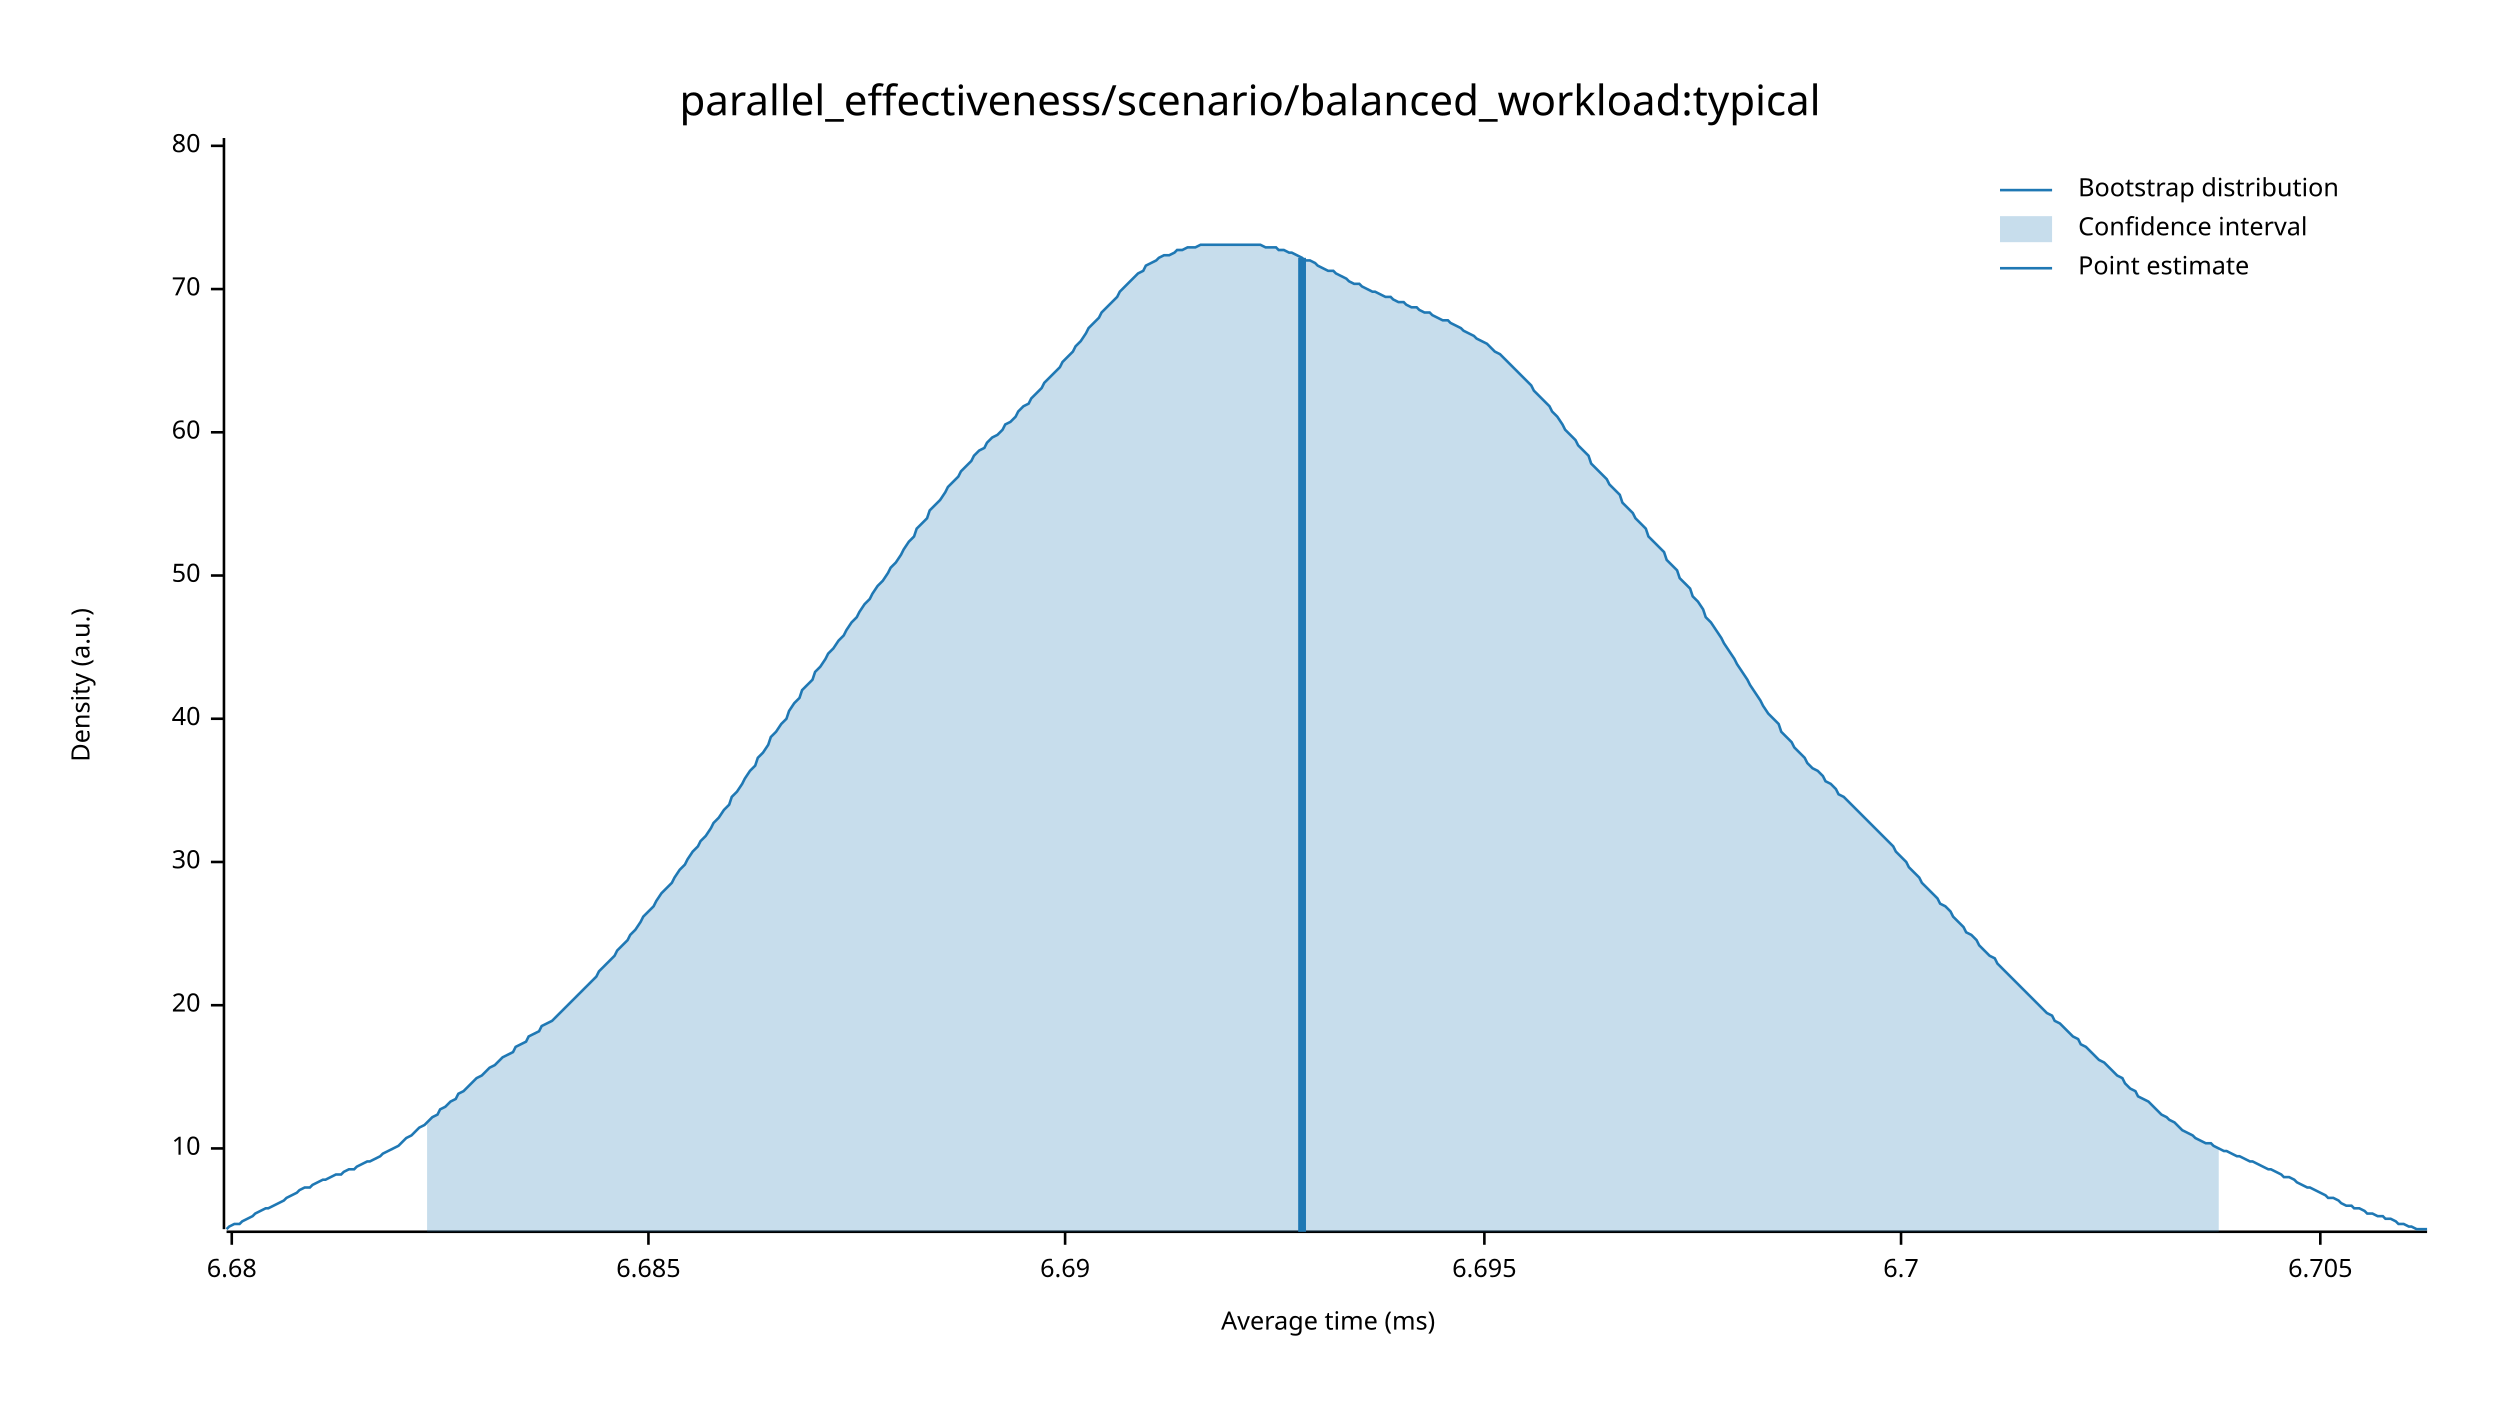
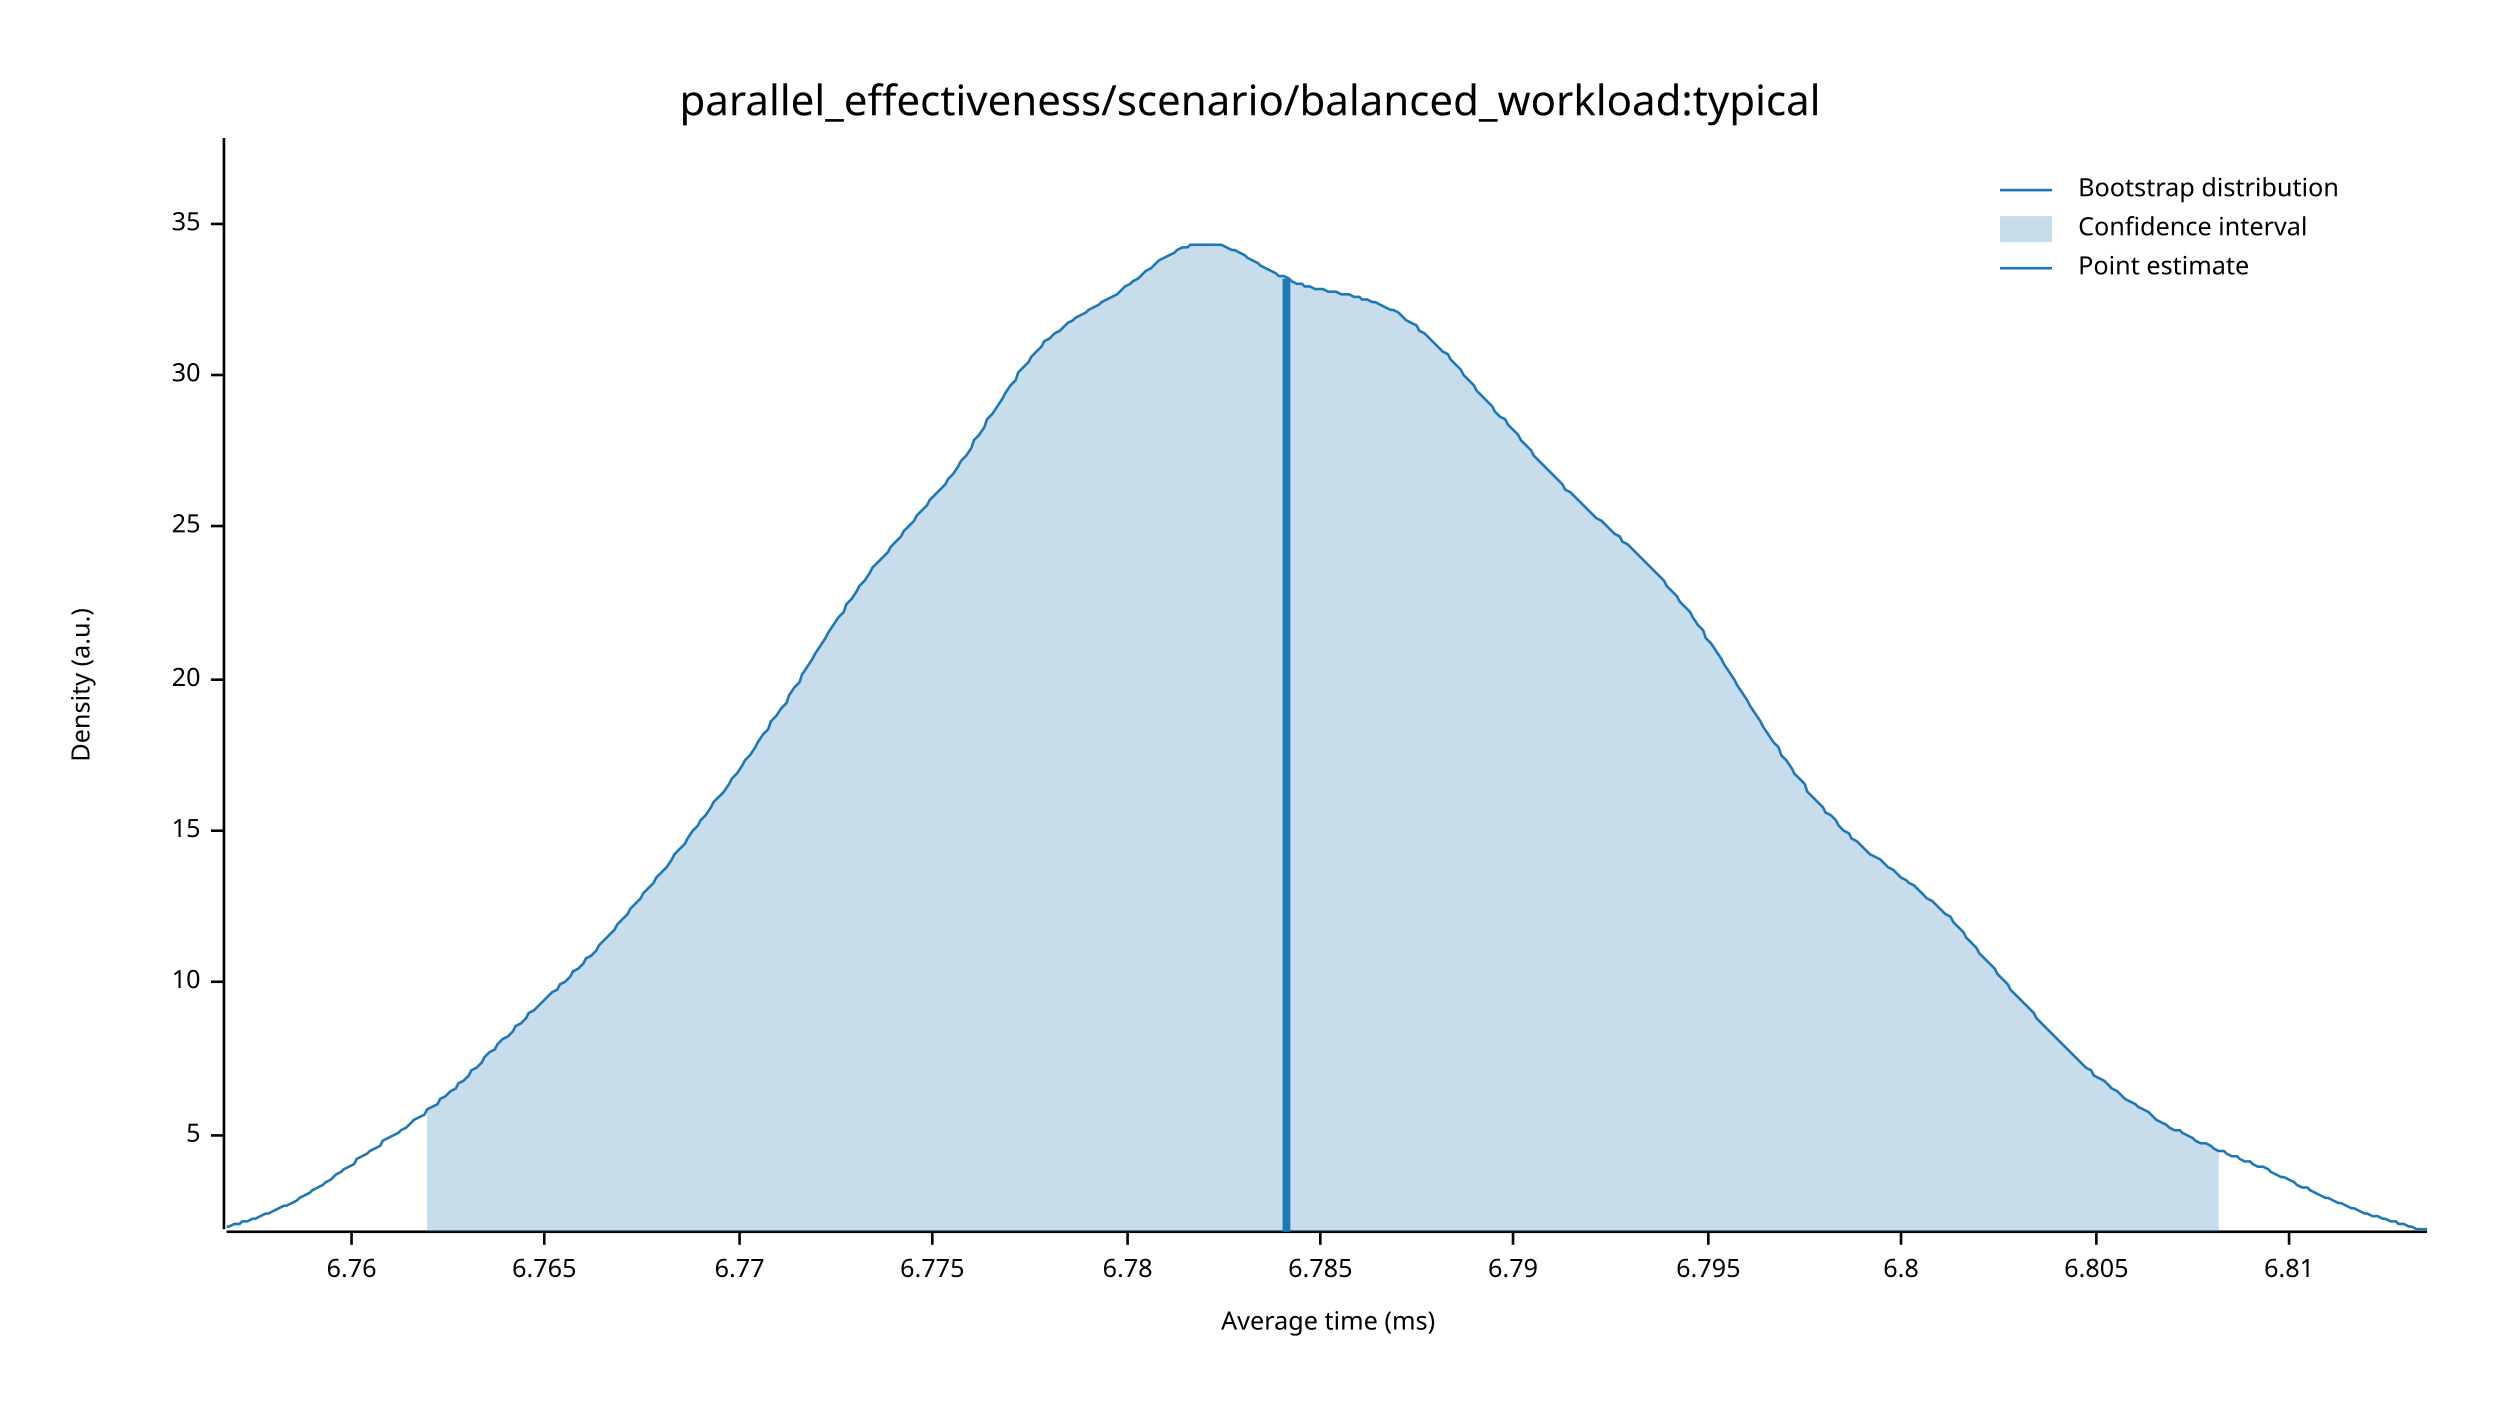
<svg xmlns="http://www.w3.org/2000/svg" width="960" height="540" viewBox="0 0 960 540">
  <text x="480" y="32" dy="0.76em" text-anchor="middle" font-family="sans-serif" font-size="16.129" opacity="1" fill="#000000">
parallel_effectiveness/scenario/balanced_workload:typical
</text>
  <text x="27" y="263" dy="0.76em" text-anchor="middle" font-family="sans-serif" font-size="9.677" opacity="1" fill="#000000" transform="rotate(270, 27, 263)">
Density (a.u.)
</text>
  <text x="510" y="513" dy="-0.5ex" text-anchor="middle" font-family="sans-serif" font-size="9.677" opacity="1" fill="#000000">
Average time (ms)
</text>
  <polyline fill="none" opacity="1" stroke="#000000" stroke-width="1" points="86,53 86,472 " />
-   <text x="77" y="441" dy="0.5ex" text-anchor="end" font-family="sans-serif" font-size="9.677" opacity="1" fill="#000000">
+   <text x="77" y="436" dy="0.5ex" text-anchor="end" font-family="sans-serif" font-size="9.677" opacity="1" fill="#000000">
+ 5
+ </text>
+   <polyline fill="none" opacity="1" stroke="#000000" stroke-width="1" points="81,436 86,436 " />
+   <text x="77" y="377" dy="0.5ex" text-anchor="end" font-family="sans-serif" font-size="9.677" opacity="1" fill="#000000">
10
</text>
-   <polyline fill="none" opacity="1" stroke="#000000" stroke-width="1" points="81,441 86,441 " />
-   <text x="77" y="386" dy="0.5ex" text-anchor="end" font-family="sans-serif" font-size="9.677" opacity="1" fill="#000000">
+   <polyline fill="none" opacity="1" stroke="#000000" stroke-width="1" points="81,377 86,377 " />
+   <text x="77" y="319" dy="0.5ex" text-anchor="end" font-family="sans-serif" font-size="9.677" opacity="1" fill="#000000">
+ 15
+ </text>
+   <polyline fill="none" opacity="1" stroke="#000000" stroke-width="1" points="81,319 86,319 " />
+   <text x="77" y="261" dy="0.5ex" text-anchor="end" font-family="sans-serif" font-size="9.677" opacity="1" fill="#000000">
20
</text>
-   <polyline fill="none" opacity="1" stroke="#000000" stroke-width="1" points="81,386 86,386 " />
-   <text x="77" y="331" dy="0.5ex" text-anchor="end" font-family="sans-serif" font-size="9.677" opacity="1" fill="#000000">
+   <polyline fill="none" opacity="1" stroke="#000000" stroke-width="1" points="81,261 86,261 " />
+   <text x="77" y="202" dy="0.5ex" text-anchor="end" font-family="sans-serif" font-size="9.677" opacity="1" fill="#000000">
+ 25
+ </text>
+   <polyline fill="none" opacity="1" stroke="#000000" stroke-width="1" points="81,202 86,202 " />
+   <text x="77" y="144" dy="0.5ex" text-anchor="end" font-family="sans-serif" font-size="9.677" opacity="1" fill="#000000">
30
</text>
-   <polyline fill="none" opacity="1" stroke="#000000" stroke-width="1" points="81,331 86,331 " />
-   <text x="77" y="276" dy="0.5ex" text-anchor="end" font-family="sans-serif" font-size="9.677" opacity="1" fill="#000000">
- 40
+   <polyline fill="none" opacity="1" stroke="#000000" stroke-width="1" points="81,144 86,144 " />
+   <text x="77" y="86" dy="0.5ex" text-anchor="end" font-family="sans-serif" font-size="9.677" opacity="1" fill="#000000">
+ 35
</text>
-   <polyline fill="none" opacity="1" stroke="#000000" stroke-width="1" points="81,276 86,276 " />
-   <text x="77" y="221" dy="0.5ex" text-anchor="end" font-family="sans-serif" font-size="9.677" opacity="1" fill="#000000">
- 50
+   <polyline fill="none" opacity="1" stroke="#000000" stroke-width="1" points="81,86 86,86 " />
+   <polyline fill="none" opacity="1" stroke="#000000" stroke-width="1" points="87,473 932,473 " />
+   <text x="135" y="483" dy="0.76em" text-anchor="middle" font-family="sans-serif" font-size="9.677" opacity="1" fill="#000000">
+ 6.76
</text>
-   <polyline fill="none" opacity="1" stroke="#000000" stroke-width="1" points="81,221 86,221 " />
-   <text x="77" y="166" dy="0.5ex" text-anchor="end" font-family="sans-serif" font-size="9.677" opacity="1" fill="#000000">
- 60
+   <polyline fill="none" opacity="1" stroke="#000000" stroke-width="1" points="135,473 135,478 " />
+   <text x="209" y="483" dy="0.76em" text-anchor="middle" font-family="sans-serif" font-size="9.677" opacity="1" fill="#000000">
+ 6.765
</text>
-   <polyline fill="none" opacity="1" stroke="#000000" stroke-width="1" points="81,166 86,166 " />
-   <text x="77" y="111" dy="0.5ex" text-anchor="end" font-family="sans-serif" font-size="9.677" opacity="1" fill="#000000">
- 70
+   <polyline fill="none" opacity="1" stroke="#000000" stroke-width="1" points="209,473 209,478 " />
+   <text x="284" y="483" dy="0.76em" text-anchor="middle" font-family="sans-serif" font-size="9.677" opacity="1" fill="#000000">
+ 6.77
</text>
-   <polyline fill="none" opacity="1" stroke="#000000" stroke-width="1" points="81,111 86,111 " />
-   <text x="77" y="56" dy="0.5ex" text-anchor="end" font-family="sans-serif" font-size="9.677" opacity="1" fill="#000000">
- 80
+   <polyline fill="none" opacity="1" stroke="#000000" stroke-width="1" points="284,473 284,478 " />
+   <text x="358" y="483" dy="0.76em" text-anchor="middle" font-family="sans-serif" font-size="9.677" opacity="1" fill="#000000">
+ 6.775
</text>
-   <polyline fill="none" opacity="1" stroke="#000000" stroke-width="1" points="81,56 86,56 " />
-   <polyline fill="none" opacity="1" stroke="#000000" stroke-width="1" points="87,473 932,473 " />
-   <text x="89" y="483" dy="0.76em" text-anchor="middle" font-family="sans-serif" font-size="9.677" opacity="1" fill="#000000">
- 6.68
+   <polyline fill="none" opacity="1" stroke="#000000" stroke-width="1" points="358,473 358,478 " />
+   <text x="433" y="483" dy="0.76em" text-anchor="middle" font-family="sans-serif" font-size="9.677" opacity="1" fill="#000000">
+ 6.78
</text>
-   <polyline fill="none" opacity="1" stroke="#000000" stroke-width="1" points="89,473 89,478 " />
-   <text x="249" y="483" dy="0.76em" text-anchor="middle" font-family="sans-serif" font-size="9.677" opacity="1" fill="#000000">
- 6.685
+   <polyline fill="none" opacity="1" stroke="#000000" stroke-width="1" points="433,473 433,478 " />
+   <text x="507" y="483" dy="0.76em" text-anchor="middle" font-family="sans-serif" font-size="9.677" opacity="1" fill="#000000">
+ 6.785
</text>
-   <polyline fill="none" opacity="1" stroke="#000000" stroke-width="1" points="249,473 249,478 " />
-   <text x="409" y="483" dy="0.76em" text-anchor="middle" font-family="sans-serif" font-size="9.677" opacity="1" fill="#000000">
- 6.69
+   <polyline fill="none" opacity="1" stroke="#000000" stroke-width="1" points="507,473 507,478 " />
+   <text x="581" y="483" dy="0.76em" text-anchor="middle" font-family="sans-serif" font-size="9.677" opacity="1" fill="#000000">
+ 6.79
</text>
-   <polyline fill="none" opacity="1" stroke="#000000" stroke-width="1" points="409,473 409,478 " />
-   <text x="570" y="483" dy="0.76em" text-anchor="middle" font-family="sans-serif" font-size="9.677" opacity="1" fill="#000000">
- 6.695
+   <polyline fill="none" opacity="1" stroke="#000000" stroke-width="1" points="581,473 581,478 " />
+   <text x="656" y="483" dy="0.76em" text-anchor="middle" font-family="sans-serif" font-size="9.677" opacity="1" fill="#000000">
+ 6.795
</text>
-   <polyline fill="none" opacity="1" stroke="#000000" stroke-width="1" points="570,473 570,478 " />
+   <polyline fill="none" opacity="1" stroke="#000000" stroke-width="1" points="656,473 656,478 " />
  <text x="730" y="483" dy="0.76em" text-anchor="middle" font-family="sans-serif" font-size="9.677" opacity="1" fill="#000000">
- 6.7
+ 6.8
</text>
  <polyline fill="none" opacity="1" stroke="#000000" stroke-width="1" points="730,473 730,478 " />
-   <text x="891" y="483" dy="0.76em" text-anchor="middle" font-family="sans-serif" font-size="9.677" opacity="1" fill="#000000">
- 6.705
+   <text x="805" y="483" dy="0.76em" text-anchor="middle" font-family="sans-serif" font-size="9.677" opacity="1" fill="#000000">
+ 6.805
</text>
-   <polyline fill="none" opacity="1" stroke="#000000" stroke-width="1" points="891,473 891,478 " />
-   <polyline fill="none" opacity="1" stroke="#1F78B4" stroke-width="1" points="87,472 88,471 90,470 92,470 93,469 95,468 97,467 98,466 100,465 102,464 103,464 105,463 107,462 109,461 110,460 112,459 114,458 115,457 117,456 119,456 120,455 122,454 124,453 125,453 127,452 129,451 131,451 132,450 134,449 136,449 137,448 139,447 141,446 142,446 144,445 146,444 147,443 149,442 151,441 153,440 154,439 156,437 158,436 159,435 161,433 163,432 164,431 166,429 168,428 169,426 171,425 173,423 175,422 176,420 178,419 180,417 181,416 183,414 185,413 186,412 188,410 190,409 191,408 193,406 195,405 197,404 198,402 200,401 202,400 203,398 205,397 207,396 208,394 210,393 212,392 214,390 215,389 217,387 219,385 220,384 222,382 224,380 225,379 227,377 229,375 230,373 232,371 234,369 236,367 237,365 239,363 241,361 242,359 244,357 246,354 247,352 249,350 251,348 252,346 254,343 256,341 258,339 259,337 261,334 263,332 264,330 266,327 268,325 269,323 271,321 273,318 274,316 276,314 278,311 280,309 281,306 283,304 285,301 286,299 288,296 290,294 291,291 293,289 295,286 296,283 298,281 300,278 302,276 303,273 305,270 307,268 308,265 310,263 312,261 313,258 315,256 317,253 318,251 320,249 322,246 324,244 325,242 327,239 329,237 330,235 332,232 334,230 335,228 337,225 339,223 341,220 342,218 344,216 346,213 347,211 349,208 351,206 352,203 354,201 356,199 357,196 359,194 361,192 363,189 364,187 366,185 368,183 369,181 371,179 373,177 374,175 376,173 378,172 379,170 381,168 383,167 385,165 386,163 388,162 390,160 391,158 393,156 395,155 396,153 398,151 400,149 401,147 403,145 405,143 407,141 408,139 410,137 412,135 413,133 415,131 417,128 418,126 420,124 422,122 423,120 425,118 427,116 429,114 430,112 432,110 434,108 435,107 437,105 439,104 440,102 442,101 444,100 445,99 447,98 449,98 451,97 452,96 454,96 456,95 457,95 459,95 461,94 462,94 464,94 466,94 468,94 469,94 471,94 473,94 474,94 476,94 478,94 479,94 481,94 483,94 484,94 486,95 488,95 490,95 491,96 493,96 495,97 496,97 498,98 500,99 501,100 503,100 505,101 506,102 508,103 510,104 512,104 513,105 515,106 517,107 518,108 520,109 522,109 523,110 525,111 527,112 528,112 530,113 532,114 534,114 535,115 537,116 539,116 540,117 542,118 544,118 545,119 547,120 549,120 550,121 552,122 554,123 556,123 557,124 559,125 561,126 562,127 564,128 566,129 567,130 569,131 571,132 573,134 574,135 576,136 578,138 579,139 581,141 583,143 584,144 586,146 588,148 589,150 591,152 593,154 595,156 596,158 598,160 600,163 601,165 603,167 605,169 606,171 608,173 610,175 611,178 613,180 615,182 617,184 618,186 620,188 622,190 623,193 625,195 627,197 628,199 630,201 632,203 633,206 635,208 637,210 639,212 640,215 642,217 644,219 645,222 647,224 649,226 650,229 652,231 654,234 655,237 657,239 659,242 661,245 662,247 664,250 666,253 667,255 669,258 671,261 672,263 674,266 676,269 677,271 679,274 681,276 683,278 684,281 686,283 688,285 689,287 691,289 693,291 694,293 696,295 698,296 700,298 701,300 703,301 705,303 706,305 708,306 710,308 711,309 713,311 715,313 716,314 718,316 720,318 722,320 723,321 725,323 727,325 728,327 730,329 732,331 733,333 735,335 737,337 738,339 740,341 742,343 744,345 745,347 747,348 749,350 750,352 752,354 754,356 755,358 757,359 759,361 760,363 762,365 764,367 766,368 767,370 769,372 771,374 772,375 774,377 776,379 777,380 779,382 781,384 782,385 784,387 786,389 788,390 789,392 791,393 793,395 794,396 796,398 798,399 799,401 801,402 803,404 804,405 806,407 808,408 810,410 811,411 813,413 815,414 816,416 818,418 820,419 821,421 823,422 825,423 827,425 828,426 830,428 832,429 833,430 835,431 837,433 838,434 840,435 842,436 843,437 845,438 847,439 849,439 850,440 852,441 854,442 855,442 857,443 859,444 860,444 862,445 864,446 865,446 867,447 869,448 871,449 872,449 874,450 876,451 877,452 879,452 881,453 882,454 884,455 886,456 887,456 889,457 891,458 893,459 894,460 896,460 898,461 899,462 901,463 903,463 904,464 906,464 908,465 909,466 911,466 913,467 915,467 916,468 918,468 920,469 921,470 923,470 925,471 926,471 928,472 930,472 932,472 " />
-   <polygon opacity="0.25" fill="#1F78B4" points="164,431 166,429 168,428 169,426 171,425 173,423 175,422 176,420 178,419 180,417 181,416 183,414 185,413 186,412 188,410 190,409 191,408 193,406 195,405 197,404 198,402 200,401 202,400 203,398 205,397 207,396 208,394 210,393 212,392 214,390 215,389 217,387 219,385 220,384 222,382 224,380 225,379 227,377 229,375 230,373 232,371 234,369 236,367 237,365 239,363 241,361 242,359 244,357 246,354 247,352 249,350 251,348 252,346 254,343 256,341 258,339 259,337 261,334 263,332 264,330 266,327 268,325 269,323 271,321 273,318 274,316 276,314 278,311 280,309 281,306 283,304 285,301 286,299 288,296 290,294 291,291 293,289 295,286 296,283 298,281 300,278 302,276 303,273 305,270 307,268 308,265 310,263 312,261 313,258 315,256 317,253 318,251 320,249 322,246 324,244 325,242 327,239 329,237 330,235 332,232 334,230 335,228 337,225 339,223 341,220 342,218 344,216 346,213 347,211 349,208 351,206 352,203 354,201 356,199 357,196 359,194 361,192 363,189 364,187 366,185 368,183 369,181 371,179 373,177 374,175 376,173 378,172 379,170 381,168 383,167 385,165 386,163 388,162 390,160 391,158 393,156 395,155 396,153 398,151 400,149 401,147 403,145 405,143 407,141 408,139 410,137 412,135 413,133 415,131 417,128 418,126 420,124 422,122 423,120 425,118 427,116 429,114 430,112 432,110 434,108 435,107 437,105 439,104 440,102 442,101 444,100 445,99 447,98 449,98 451,97 452,96 454,96 456,95 457,95 459,95 461,94 462,94 464,94 466,94 468,94 469,94 471,94 473,94 474,94 476,94 478,94 479,94 481,94 483,94 484,94 486,95 488,95 490,95 491,96 493,96 495,97 496,97 498,98 500,99 501,100 503,100 505,101 506,102 508,103 510,104 512,104 513,105 515,106 517,107 518,108 520,109 522,109 523,110 525,111 527,112 528,112 530,113 532,114 534,114 535,115 537,116 539,116 540,117 542,118 544,118 545,119 547,120 549,120 550,121 552,122 554,123 556,123 557,124 559,125 561,126 562,127 564,128 566,129 567,130 569,131 571,132 573,134 574,135 576,136 578,138 579,139 581,141 583,143 584,144 586,146 588,148 589,150 591,152 593,154 595,156 596,158 598,160 600,163 601,165 603,167 605,169 606,171 608,173 610,175 611,178 613,180 615,182 617,184 618,186 620,188 622,190 623,193 625,195 627,197 628,199 630,201 632,203 633,206 635,208 637,210 639,212 640,215 642,217 644,219 645,222 647,224 649,226 650,229 652,231 654,234 655,237 657,239 659,242 661,245 662,247 664,250 666,253 667,255 669,258 671,261 672,263 674,266 676,269 677,271 679,274 681,276 683,278 684,281 686,283 688,285 689,287 691,289 693,291 694,293 696,295 698,296 700,298 701,300 703,301 705,303 706,305 708,306 710,308 711,309 713,311 715,313 716,314 718,316 720,318 722,320 723,321 725,323 727,325 728,327 730,329 732,331 733,333 735,335 737,337 738,339 740,341 742,343 744,345 745,347 747,348 749,350 750,352 752,354 754,356 755,358 757,359 759,361 760,363 762,365 764,367 766,368 767,370 769,372 771,374 772,375 774,377 776,379 777,380 779,382 781,384 782,385 784,387 786,389 788,390 789,392 791,393 793,395 794,396 796,398 798,399 799,401 801,402 803,404 804,405 806,407 808,408 810,410 811,411 813,413 815,414 816,416 818,418 820,419 821,421 823,422 825,423 827,425 828,426 830,428 832,429 833,430 835,431 837,433 838,434 840,435 842,436 843,437 845,438 847,439 849,439 850,440 852,441 852,473 164,473 " />
-   <polyline fill="none" opacity="1" stroke="#1F78B4" stroke-width="3" points="500,473 500,99 " />
+   <polyline fill="none" opacity="1" stroke="#000000" stroke-width="1" points="805,473 805,478 " />
+   <text x="879" y="483" dy="0.76em" text-anchor="middle" font-family="sans-serif" font-size="9.677" opacity="1" fill="#000000">
+ 6.81
+ </text>
+   <polyline fill="none" opacity="1" stroke="#000000" stroke-width="1" points="879,473 879,478 " />
+   <polyline fill="none" opacity="1" stroke="#1F78B4" stroke-width="1" points="87,471 88,471 90,470 92,470 93,469 95,469 97,468 98,468 100,467 102,466 103,466 105,465 107,464 109,463 110,463 112,462 114,461 115,460 117,459 119,458 120,457 122,456 124,455 125,454 127,453 129,451 131,450 132,449 134,448 136,447 137,445 139,444 141,443 142,442 144,441 146,440 147,438 149,437 151,436 153,435 154,434 156,433 158,431 159,430 161,429 163,428 164,426 166,425 168,424 169,422 171,421 173,419 175,418 176,416 178,415 180,413 181,411 183,410 185,408 186,406 188,404 190,403 191,401 193,399 195,398 197,396 198,394 200,393 202,391 203,389 205,388 207,386 208,385 210,383 212,381 214,380 215,378 217,377 219,375 220,373 222,372 224,370 225,368 227,367 229,365 230,363 232,361 234,359 236,357 237,355 239,353 241,351 242,349 244,347 246,345 247,343 249,341 251,339 252,337 254,335 256,333 258,330 259,328 261,326 263,324 264,322 266,319 268,317 269,315 271,313 273,310 274,308 276,306 278,304 280,301 281,299 283,297 285,294 286,292 288,290 290,287 291,285 293,282 295,280 296,277 298,275 300,272 302,270 303,267 305,264 307,262 308,259 310,256 312,253 313,251 315,248 317,245 318,243 320,240 322,237 324,235 325,232 327,230 329,227 330,225 332,223 334,220 335,218 337,216 339,214 341,212 342,210 344,208 346,206 347,204 349,202 351,200 352,198 354,196 356,194 357,192 359,190 361,188 363,186 364,184 366,182 368,179 369,177 371,175 373,172 374,169 376,167 378,164 379,161 381,159 383,156 385,153 386,151 388,148 390,146 391,143 393,141 395,139 396,137 398,135 400,133 401,131 403,130 405,128 407,127 408,126 410,124 412,123 413,122 415,121 417,120 418,119 420,118 422,117 423,116 425,115 427,114 429,113 430,112 432,110 434,109 435,108 437,107 439,105 440,104 442,103 444,101 445,100 447,99 449,98 451,97 452,96 454,95 456,95 457,94 459,94 461,94 462,94 464,94 466,94 468,94 469,94 471,95 473,96 474,96 476,97 478,98 479,99 481,100 483,101 484,102 486,103 488,104 490,105 491,106 493,106 495,107 496,108 498,109 500,109 501,110 503,110 505,111 506,111 508,111 510,112 512,112 513,112 515,113 517,113 518,113 520,114 522,114 523,115 525,115 527,116 528,116 530,117 532,118 534,119 535,119 537,120 539,122 540,123 542,124 544,125 545,127 547,128 549,130 550,131 552,133 554,135 556,136 557,138 559,140 561,142 562,144 564,146 566,148 567,150 569,152 571,154 573,156 574,158 576,160 578,161 579,163 581,165 583,167 584,169 586,171 588,173 589,175 591,177 593,179 595,181 596,182 598,184 600,186 601,188 603,189 605,191 606,192 608,194 610,196 611,197 613,199 615,200 617,202 618,203 620,205 622,206 623,208 625,209 627,211 628,212 630,214 632,216 633,217 635,219 637,221 639,223 640,225 642,227 644,229 645,231 647,233 649,235 650,237 652,240 654,242 655,245 657,247 659,250 661,253 662,255 664,258 666,261 667,263 669,266 671,269 672,271 674,274 676,277 677,279 679,282 681,285 683,287 684,290 686,292 688,295 689,297 691,299 693,301 694,304 696,306 698,308 700,310 701,312 703,313 705,315 706,317 708,319 710,320 711,322 713,323 715,325 716,326 718,328 720,329 722,330 723,331 725,333 727,334 728,335 730,337 732,338 733,339 735,340 737,342 738,343 740,345 742,346 744,348 745,349 747,351 749,352 750,354 752,356 754,358 755,360 757,362 759,364 760,366 762,368 764,370 766,372 767,374 769,376 771,378 772,380 774,382 776,384 777,385 779,387 781,389 782,391 784,393 786,395 788,397 789,398 791,400 793,402 794,403 796,405 798,407 799,408 801,410 803,411 804,413 806,414 808,415 810,417 811,418 813,419 815,421 816,422 818,423 820,424 821,425 823,426 825,427 827,429 828,430 830,431 832,432 833,433 835,434 837,434 838,435 840,436 842,437 843,438 845,439 847,439 849,440 850,441 852,442 854,442 855,443 857,444 859,444 860,445 862,446 864,446 865,447 867,448 869,448 871,449 872,450 874,451 876,452 877,452 879,453 881,454 882,455 884,456 886,456 887,457 889,458 891,459 893,460 894,460 896,461 898,462 899,462 901,463 903,464 904,464 906,465 908,466 909,466 911,467 913,467 915,468 916,468 918,469 920,469 921,470 923,470 925,471 926,471 928,472 930,472 932,472 " />
+   <polygon opacity="0.25" fill="#1F78B4" points="164,426 166,425 168,424 169,422 171,421 173,419 175,418 176,416 178,415 180,413 181,411 183,410 185,408 186,406 188,404 190,403 191,401 193,399 195,398 197,396 198,394 200,393 202,391 203,389 205,388 207,386 208,385 210,383 212,381 214,380 215,378 217,377 219,375 220,373 222,372 224,370 225,368 227,367 229,365 230,363 232,361 234,359 236,357 237,355 239,353 241,351 242,349 244,347 246,345 247,343 249,341 251,339 252,337 254,335 256,333 258,330 259,328 261,326 263,324 264,322 266,319 268,317 269,315 271,313 273,310 274,308 276,306 278,304 280,301 281,299 283,297 285,294 286,292 288,290 290,287 291,285 293,282 295,280 296,277 298,275 300,272 302,270 303,267 305,264 307,262 308,259 310,256 312,253 313,251 315,248 317,245 318,243 320,240 322,237 324,235 325,232 327,230 329,227 330,225 332,223 334,220 335,218 337,216 339,214 341,212 342,210 344,208 346,206 347,204 349,202 351,200 352,198 354,196 356,194 357,192 359,190 361,188 363,186 364,184 366,182 368,179 369,177 371,175 373,172 374,169 376,167 378,164 379,161 381,159 383,156 385,153 386,151 388,148 390,146 391,143 393,141 395,139 396,137 398,135 400,133 401,131 403,130 405,128 407,127 408,126 410,124 412,123 413,122 415,121 417,120 418,119 420,118 422,117 423,116 425,115 427,114 429,113 430,112 432,110 434,109 435,108 437,107 439,105 440,104 442,103 444,101 445,100 447,99 449,98 451,97 452,96 454,95 456,95 457,94 459,94 461,94 462,94 464,94 466,94 468,94 469,94 471,95 473,96 474,96 476,97 478,98 479,99 481,100 483,101 484,102 486,103 488,104 490,105 491,106 493,106 495,107 496,108 498,109 500,109 501,110 503,110 505,111 506,111 508,111 510,112 512,112 513,112 515,113 517,113 518,113 520,114 522,114 523,115 525,115 527,116 528,116 530,117 532,118 534,119 535,119 537,120 539,122 540,123 542,124 544,125 545,127 547,128 549,130 550,131 552,133 554,135 556,136 557,138 559,140 561,142 562,144 564,146 566,148 567,150 569,152 571,154 573,156 574,158 576,160 578,161 579,163 581,165 583,167 584,169 586,171 588,173 589,175 591,177 593,179 595,181 596,182 598,184 600,186 601,188 603,189 605,191 606,192 608,194 610,196 611,197 613,199 615,200 617,202 618,203 620,205 622,206 623,208 625,209 627,211 628,212 630,214 632,216 633,217 635,219 637,221 639,223 640,225 642,227 644,229 645,231 647,233 649,235 650,237 652,240 654,242 655,245 657,247 659,250 661,253 662,255 664,258 666,261 667,263 669,266 671,269 672,271 674,274 676,277 677,279 679,282 681,285 683,287 684,290 686,292 688,295 689,297 691,299 693,301 694,304 696,306 698,308 700,310 701,312 703,313 705,315 706,317 708,319 710,320 711,322 713,323 715,325 716,326 718,328 720,329 722,330 723,331 725,333 727,334 728,335 730,337 732,338 733,339 735,340 737,342 738,343 740,345 742,346 744,348 745,349 747,351 749,352 750,354 752,356 754,358 755,360 757,362 759,364 760,366 762,368 764,370 766,372 767,374 769,376 771,378 772,380 774,382 776,384 777,385 779,387 781,389 782,391 784,393 786,395 788,397 789,398 791,400 793,402 794,403 796,405 798,407 799,408 801,410 803,411 804,413 806,414 808,415 810,417 811,418 813,419 815,421 816,422 818,423 820,424 821,425 823,426 825,427 827,429 828,430 830,431 832,432 833,433 835,434 837,434 838,435 840,436 842,437 843,438 845,439 847,439 849,440 850,441 852,442 852,473 164,473 " />
+   <polyline fill="none" opacity="1" stroke="#1F78B4" stroke-width="3" points="494,473 494,107 " />
  <text x="798" y="68" dy="0.76em" text-anchor="start" font-family="sans-serif" font-size="9.677" opacity="1" fill="#000000">
Bootstrap distribution
</text>
  <text x="798" y="83" dy="0.76em" text-anchor="start" font-family="sans-serif" font-size="9.677" opacity="1" fill="#000000">
Confidence interval
</text>
  <text x="798" y="98" dy="0.76em" text-anchor="start" font-family="sans-serif" font-size="9.677" opacity="1" fill="#000000">
Point estimate
</text>
  <polyline fill="none" opacity="1" stroke="#1F78B4" stroke-width="1" points="768,73 788,73 " />
  <rect x="768" y="83" width="20" height="10" opacity="0.25" fill="#1F78B4" stroke="none" />
  <polyline fill="none" opacity="1" stroke="#1F78B4" stroke-width="1" points="768,103 788,103 " />
</svg>
